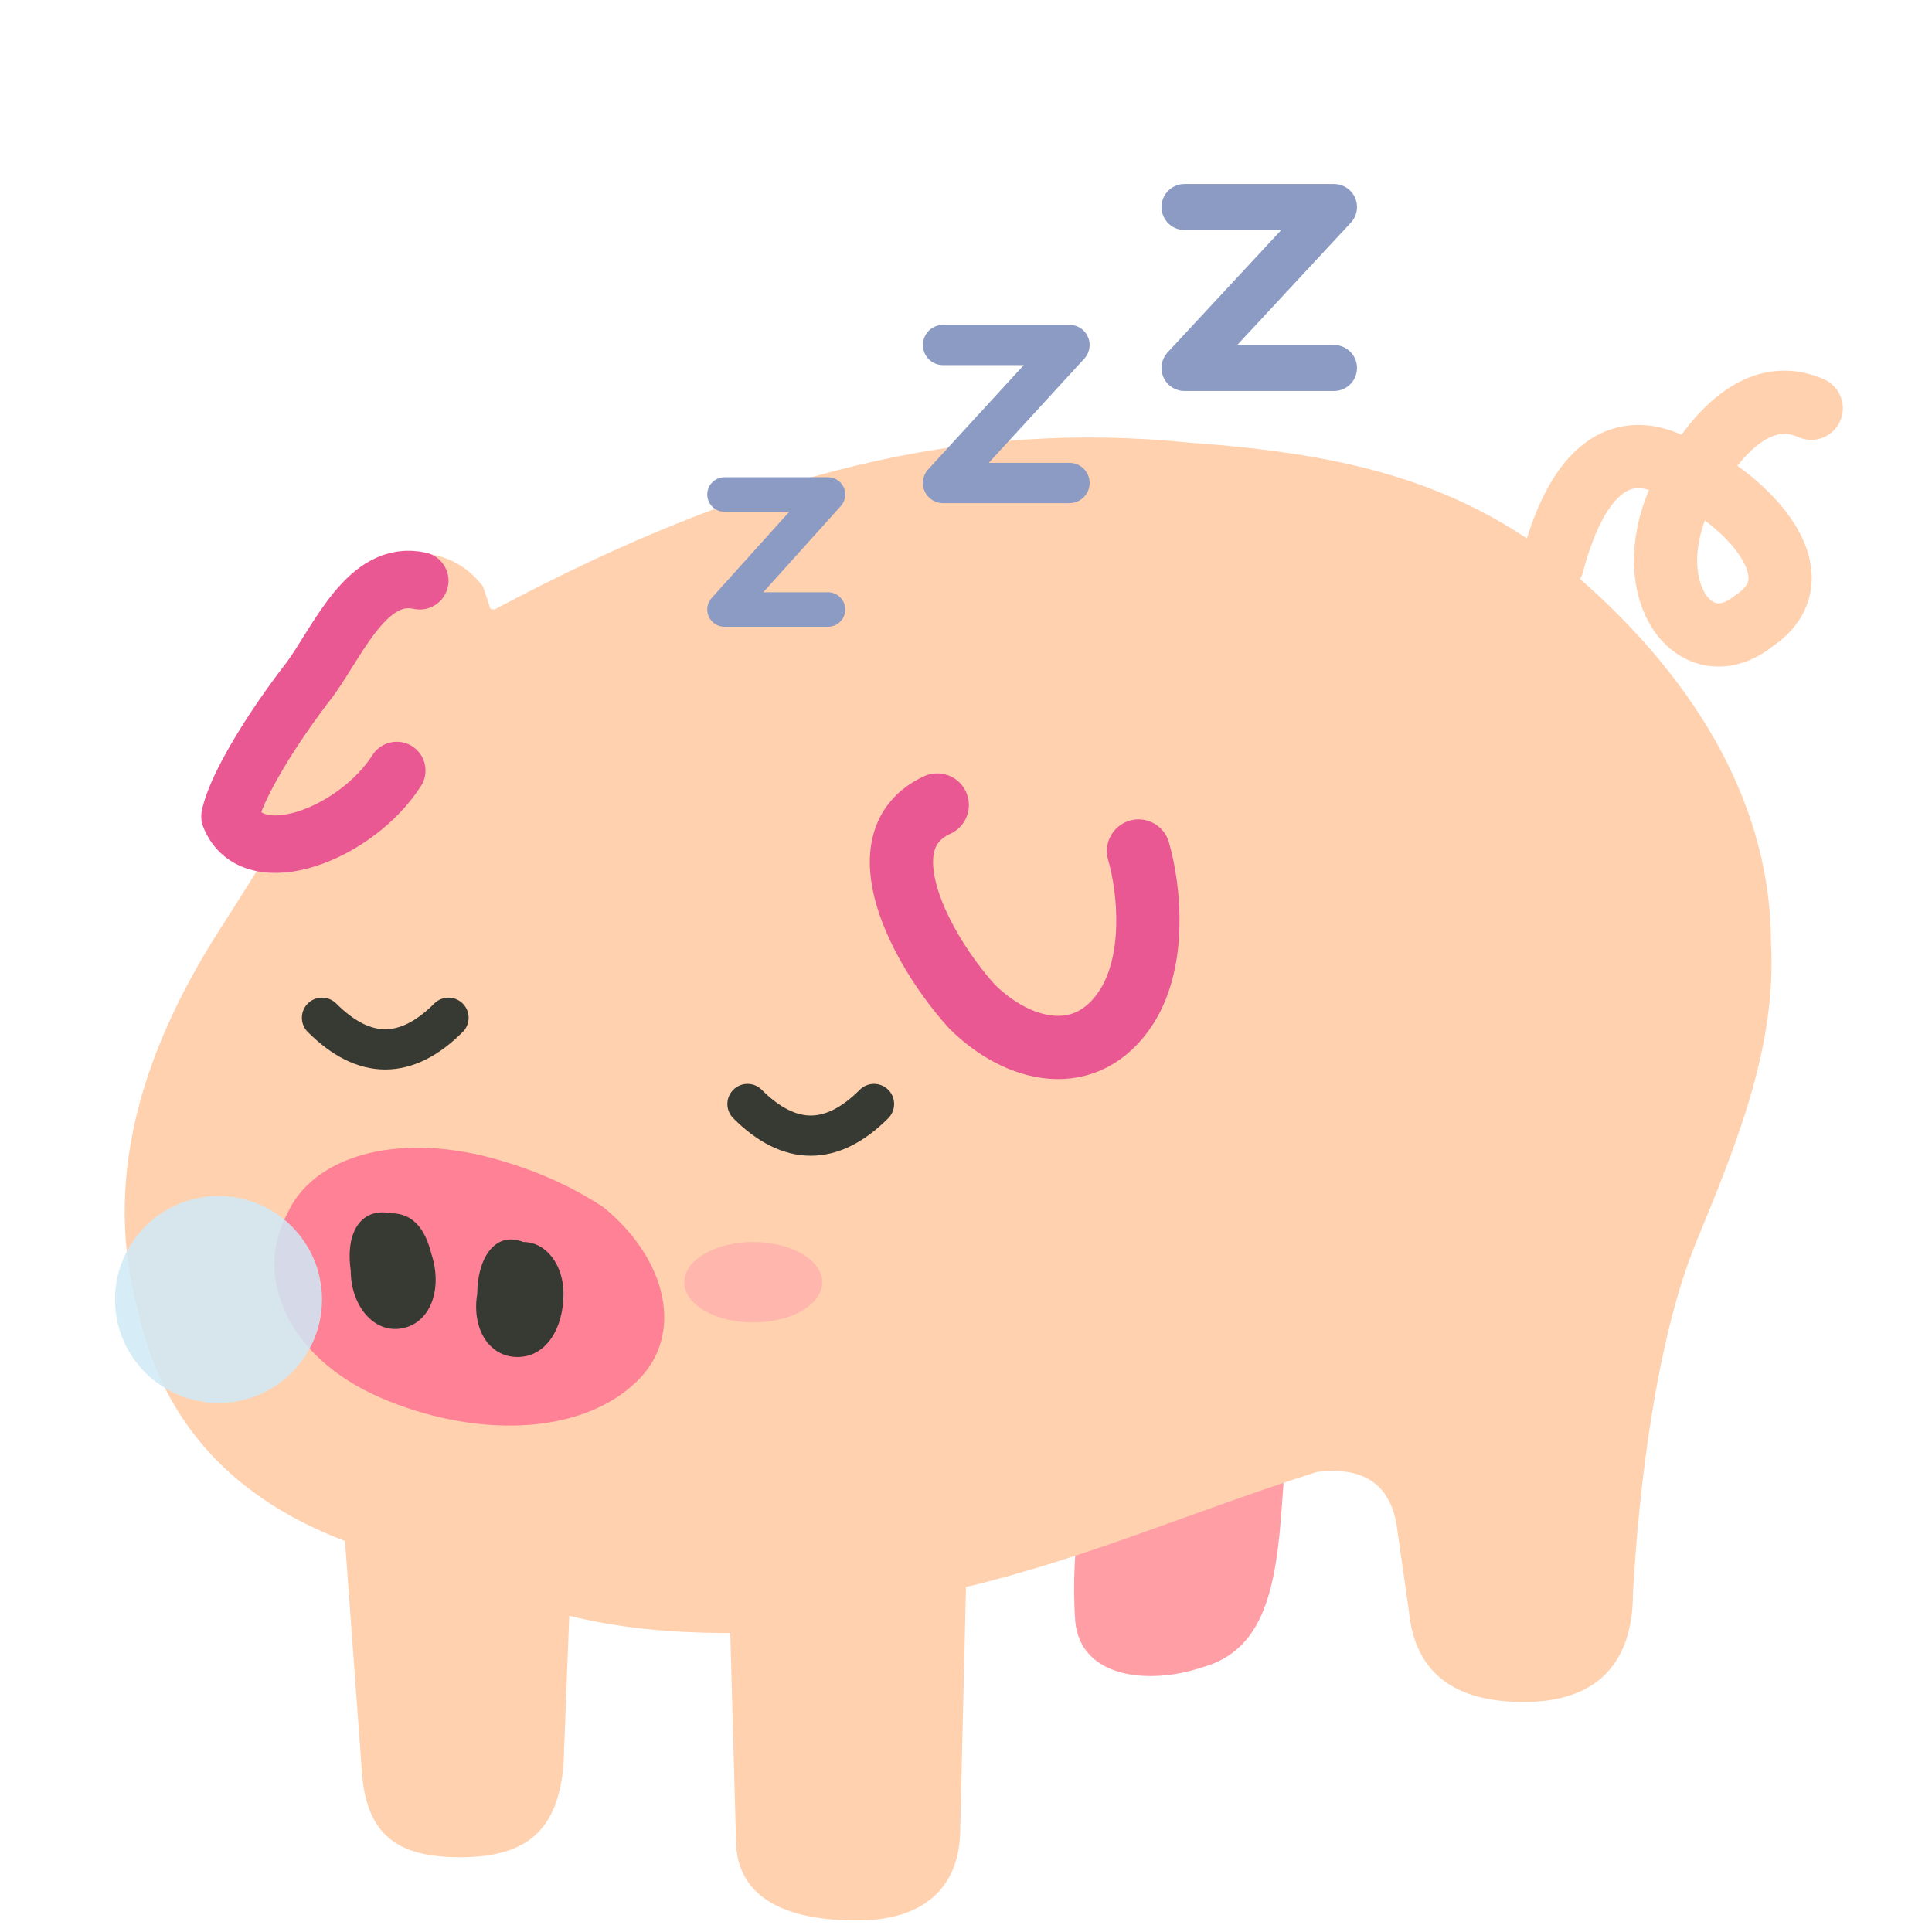
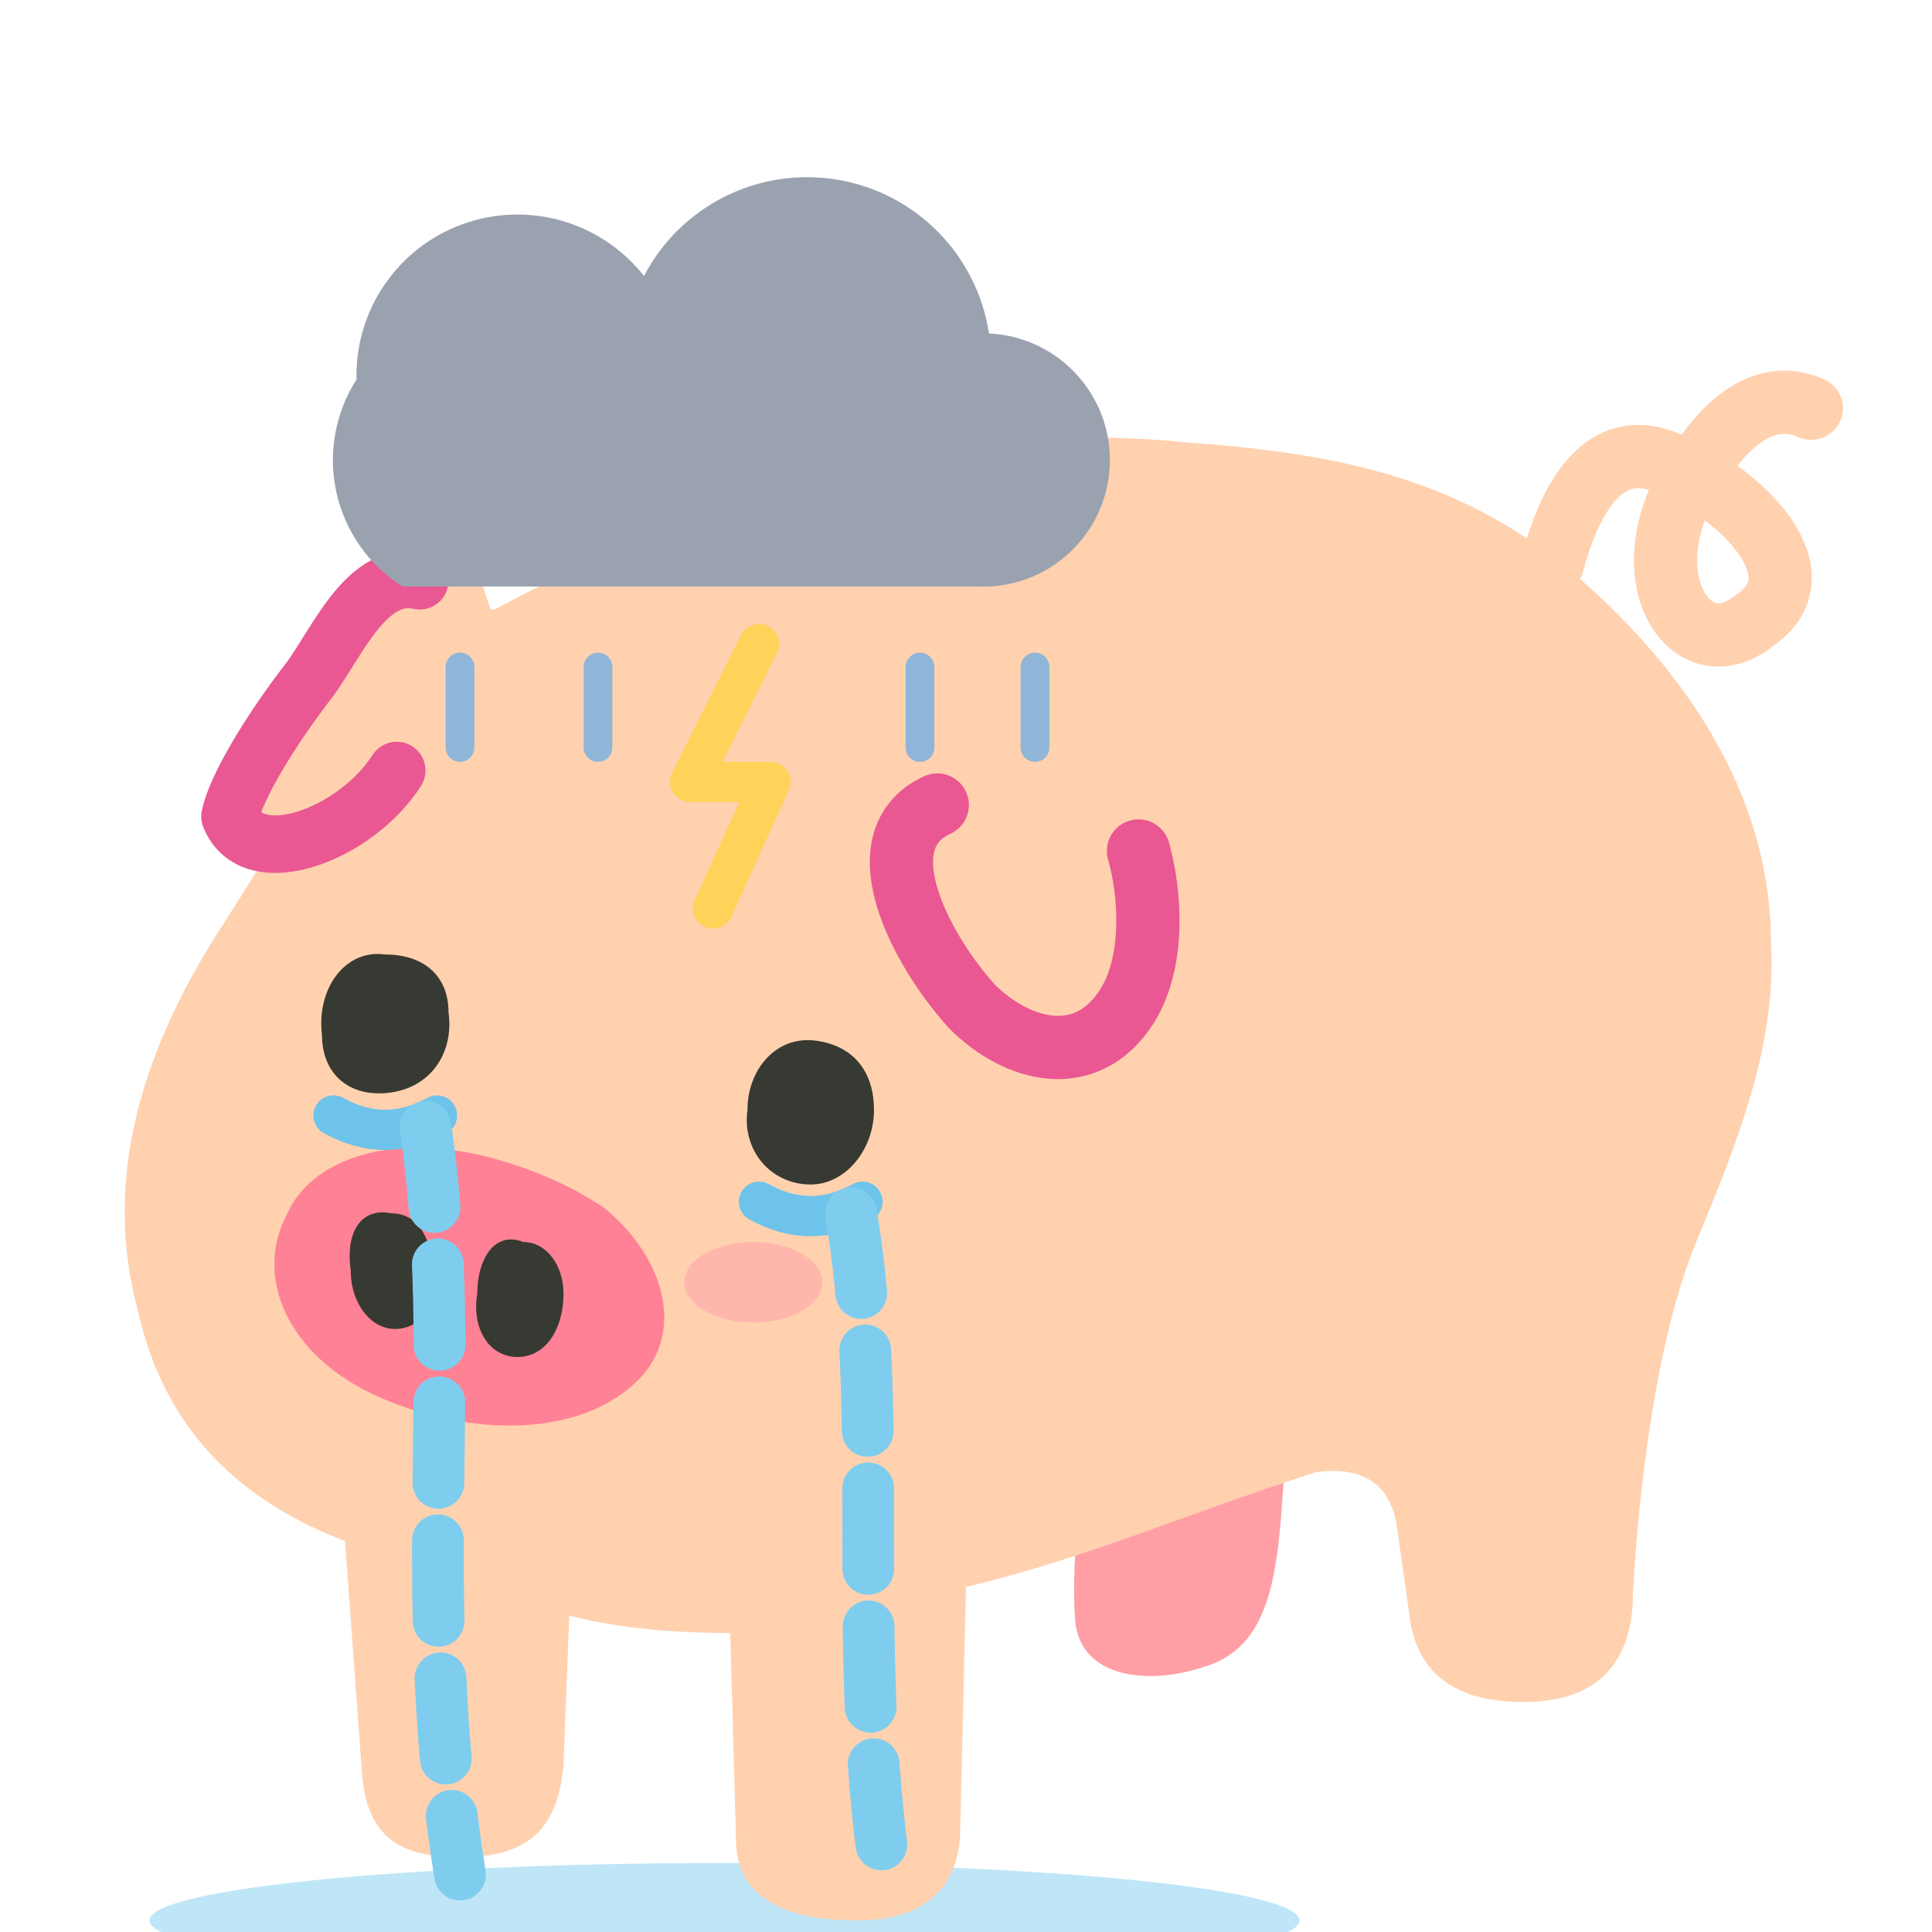
- <svg xmlns="http://www.w3.org/2000/svg" viewBox="24 -36 336 336" width="128" height="128" role="img" aria-label="睡着了">
+ <svg xmlns="http://www.w3.org/2000/svg" viewBox="24 -36 336 336" width="128" height="128" role="img" aria-label="孤单 · 三级">
  <style>
    .eye{animation:blink 4.2s infinite;transform-box:fill-box;transform-origin:50% 50%}
    .tail{animation:wag 1.4s ease-in-out infinite;transform-origin:296px 64px}
    .ear2{animation:flick 5.2s ease-in-out infinite;transform-origin:205px 108px}
    @keyframes blink{0%,90%,100%{transform:scaleY(1)}93%{transform:scaleY(.1)}}
    @keyframes wag{50%{transform:rotate(14deg)}}
    @keyframes flick{0%,80%,100%{transform:rotate(0)}85%{transform:rotate(-12deg)}90%{transform:rotate(4deg)}}
-     .breathe{animation:breathe 3.6s ease-in-out infinite;transform-origin:190px 298px}
+     .sob{animation:sob .9s ease-in-out infinite;transform-origin:190px 298px}
    .tail{animation:none}.ear2{animation:none}
-     .bubble{animation:bubble 3.6s ease-in-out infinite;transform-box:fill-box;transform-origin:100% 50%}
-     .z1{animation:z 3.6s ease-out infinite}.z2{animation:z 3.6s ease-out -1.2s infinite}.z3{animation:z 3.6s ease-out -2.4s infinite}
-     @keyframes breathe{0%,100%{transform:scale(1) rotate(0)}50%{transform:scale(1.025,.97) rotate(1deg)}}
-     @keyframes bubble{0%,100%{transform:scale(.3)}50%{transform:scale(1)}}
-     @keyframes z{0%{opacity:0;transform:translate(0,14px)}30%{opacity:1}100%{opacity:0;transform:translate(24px,-36px)}}
+     .stream{animation:stream .5s linear infinite}
+     .rain{animation:rain .6s linear infinite}
+     .bolt{animation:bolt 2.4s steps(1) infinite}
+     .puddle{animation:puddle 2.4s ease-in-out infinite;transform-origin:150px 298px}
+     @keyframes sob{0%,100%{transform:translateY(0) scale(1,1)}50%{transform:translateY(3px) scale(1.01,.98)}}
+     @keyframes stream{to{stroke-dashoffset:-24}}
+     @keyframes rain{0%{opacity:0;transform:translateY(0)}30%{opacity:1}100%{opacity:0;transform:translateY(34px)}}
+     @keyframes bolt{0%,70%,80%,100%{opacity:0}72%,78%{opacity:1}}
+     @keyframes puddle{50%{transform:scaleX(1.08)}}
    @media (prefers-reduced-motion:reduce){*{animation:none!important}}
  </style>
-   <g class="breathe">
+   <ellipse class="puddle" cx="150" cy="298" rx="100" ry="10" fill="#BFE6F6" />
+   <g class="sob">
    <g class="pig" stroke-linecap="round" stroke-linejoin="round">
      <path fill="#FF9FA5" d="M214 210C213 221 210 232 211 246C212 256 224 257 233 254C244 251 246 240 247 225L248 211Z" />
      <path class="tail" d="M294 62C298 47 305 40 315 45C327 50 341 64 329 72C319 80 309 67 316 51C322 39 330 31 339 35" fill="none" stroke="#FFD1AF" stroke-width="11" />
      <path fill="#FFD1AF" d="M110 70C155 46 192 37 231 41C259 43 279 48 298 64C320 83 332 105 332 128C333 146 326 163 319 180C312 197 309 223 308 241C308 254 301 260 289 260C277 260 270 255 269 244L267 230C266 222 261 219 253 220C231 227 213 235 192 240L191 282C191 292 185 298 173 298C159 298 152 293 152 284L151 248C140 248 131 247 123 245L122 271C121 282 116 287 104 287C93 287 88 283 87 273L84 232C63 224 52 210 48 192C42 170 48 148 62 126C69 115 75 106 80 94C87 79 96 68 110 70Z" />
      <path fill="#FFD1AF" d="M63 107C64 97 75 81 84 68C90 58 102 58 108 66L115 87L90 113Z" />
      <path class="ear1" d="M97 65C88 63 83 75 78 82C71 91 65 101 64 106C68 116 86 109 93 98" fill="none" stroke="#E95892" stroke-width="10" />
      <path class="ear2" d="M187 104C174 110 184 129 193 139C201 147 213 150 220 139C225 131 224 119 222 112" fill="none" stroke="#E95892" stroke-width="11" />
-       <path d="M80 141Q91 152 102 141M154 156Q165 167 176 156" fill="none" stroke="#373A32" stroke-width="7" />
+       <path class="eye" fill="#373A32" d="M91 130C84 129 79 136 80 144C80 151 85 155 92 154C99 153 103 147 102 140C102 134 98 130 91 130Z" />
+       <path class="eye" fill="#373A32" d="M166 145C159 144 154 150 154 157C153 164 158 170 165 170C171 170 176 164 176 157C176 151 173 146 166 145Z" />
      <g class="snout">
        <path fill="#FF8195" d="M108 165C91 161 78 166 74 175C68 186 74 200 90 207C106 214 125 214 135 204C143 196 140 183 129 174C123 170 116 167 108 165Z" />
        <path fill="#373A32" d="M92 175C87 174 84 178 85 185C85 191 89 196 94 195C99 194 101 188 99 182C98 178 96 175 92 175Z" />
        <path fill="#373A32" d="M115 180C110 178 107 183 107 189C106 195 109 200 114 200C119 200 122 195 122 189C122 184 119 180 115 180Z" />
      </g>
      <ellipse class="blush" cx="155" cy="187" rx="12" ry="7" fill="#FFAFAC" opacity=".75" />
-       <circle class="bubble" cx="62" cy="190" r="18" fill="#CFEAF7" opacity=".85" />
+       <path d="M82 158Q91 163 100 158M156 173Q165 178 174 173" fill="none" stroke="#6EC3EA" stroke-width="7" stroke-linecap="round" />
+       <path class="stream" d="M98 160C104 200 96 240 104 290M172 175C178 210 172 250 178 290" fill="none" stroke="#7FCDEE" stroke-width="9" stroke-linecap="round" stroke-dasharray="14 10" />
    </g>
  </g>
-   <g fill="none" stroke="#8C9BC4" stroke-linecap="round" stroke-linejoin="round">
-     <path class="z1" d="M150 50h18l-18 20h18" stroke-width="6" />
-     <path class="z2" d="M188 24h22l-22 24h22" stroke-width="7" />
-     <path class="z3" d="M230 0h26l-26 28h26" stroke-width="8" />
-   </g>
+   <path d="M86 30a28 28 0 0 1 50-18 32 32 0 0 1 60 10 22 22 0 0 1-2 44H94a26 26 0 0 1-8-36Z" fill="#9AA2B0" />
+   <path class="bolt" d="M156 76l-12 24h14l-10 22" fill="none" stroke="#FFD35A" stroke-width="7" stroke-linecap="round" stroke-linejoin="round" />
+   <path class="rain" d="M104 80v14M128 80v14M184 80v14M204 80v14" fill="none" stroke="#8FB6D8" stroke-width="5" stroke-linecap="round" />
</svg>
